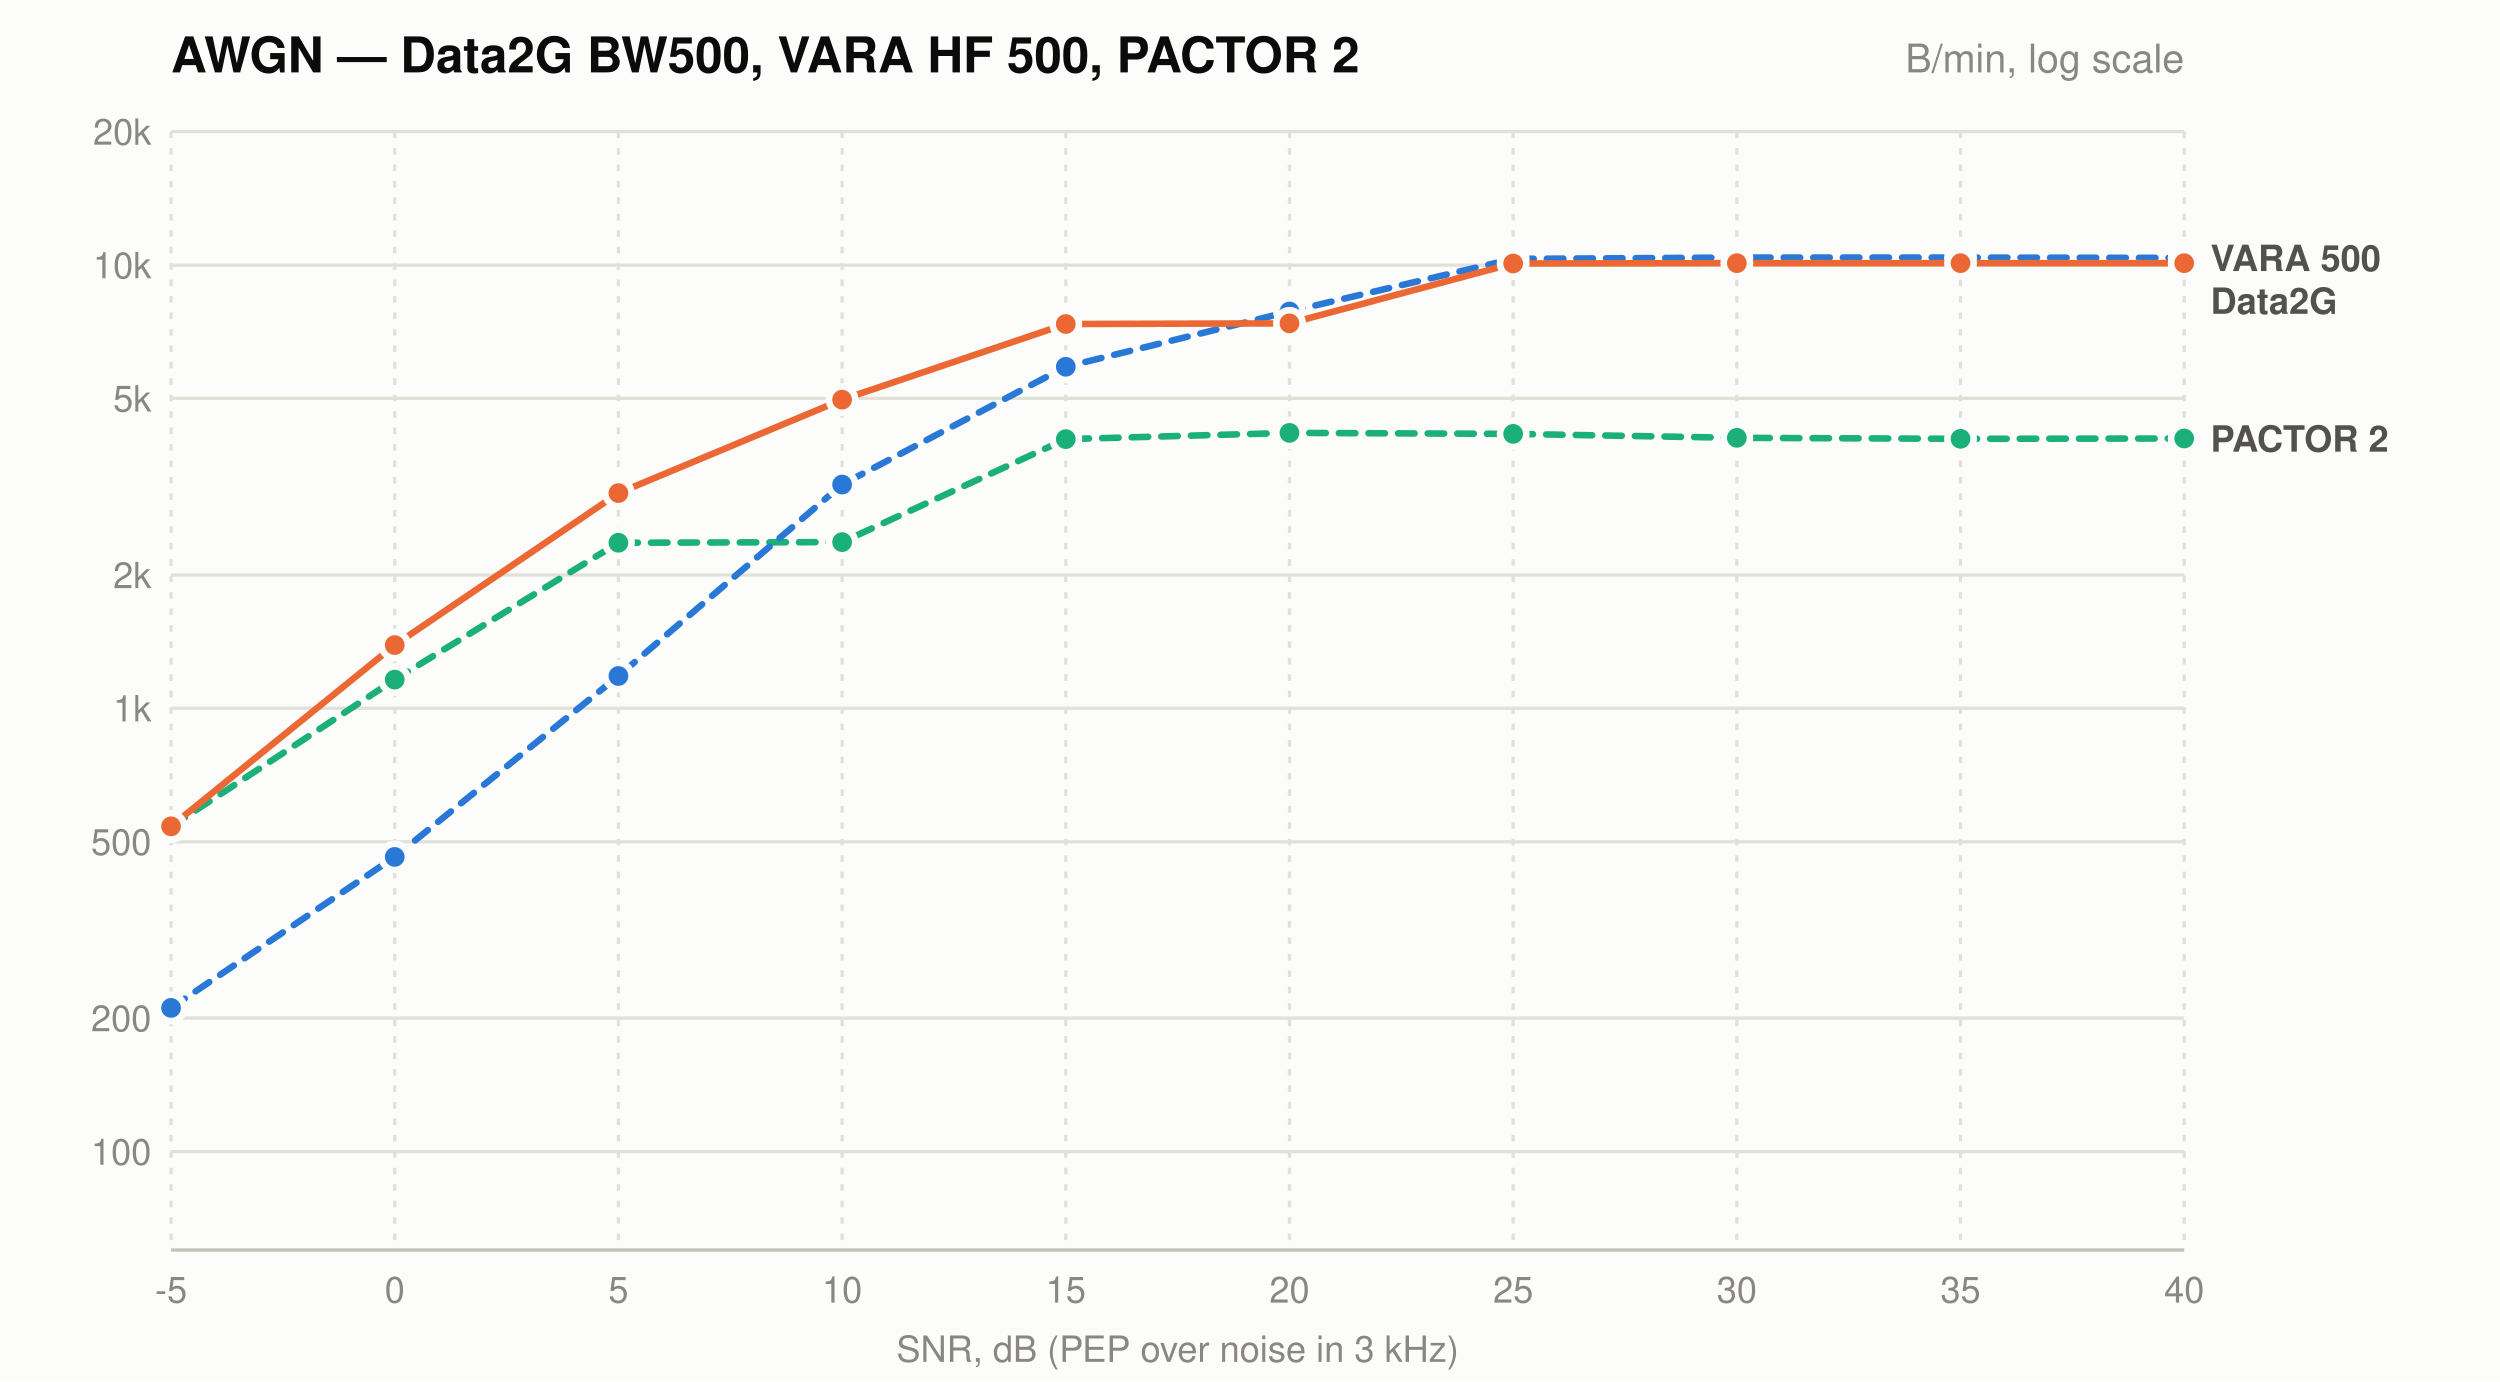
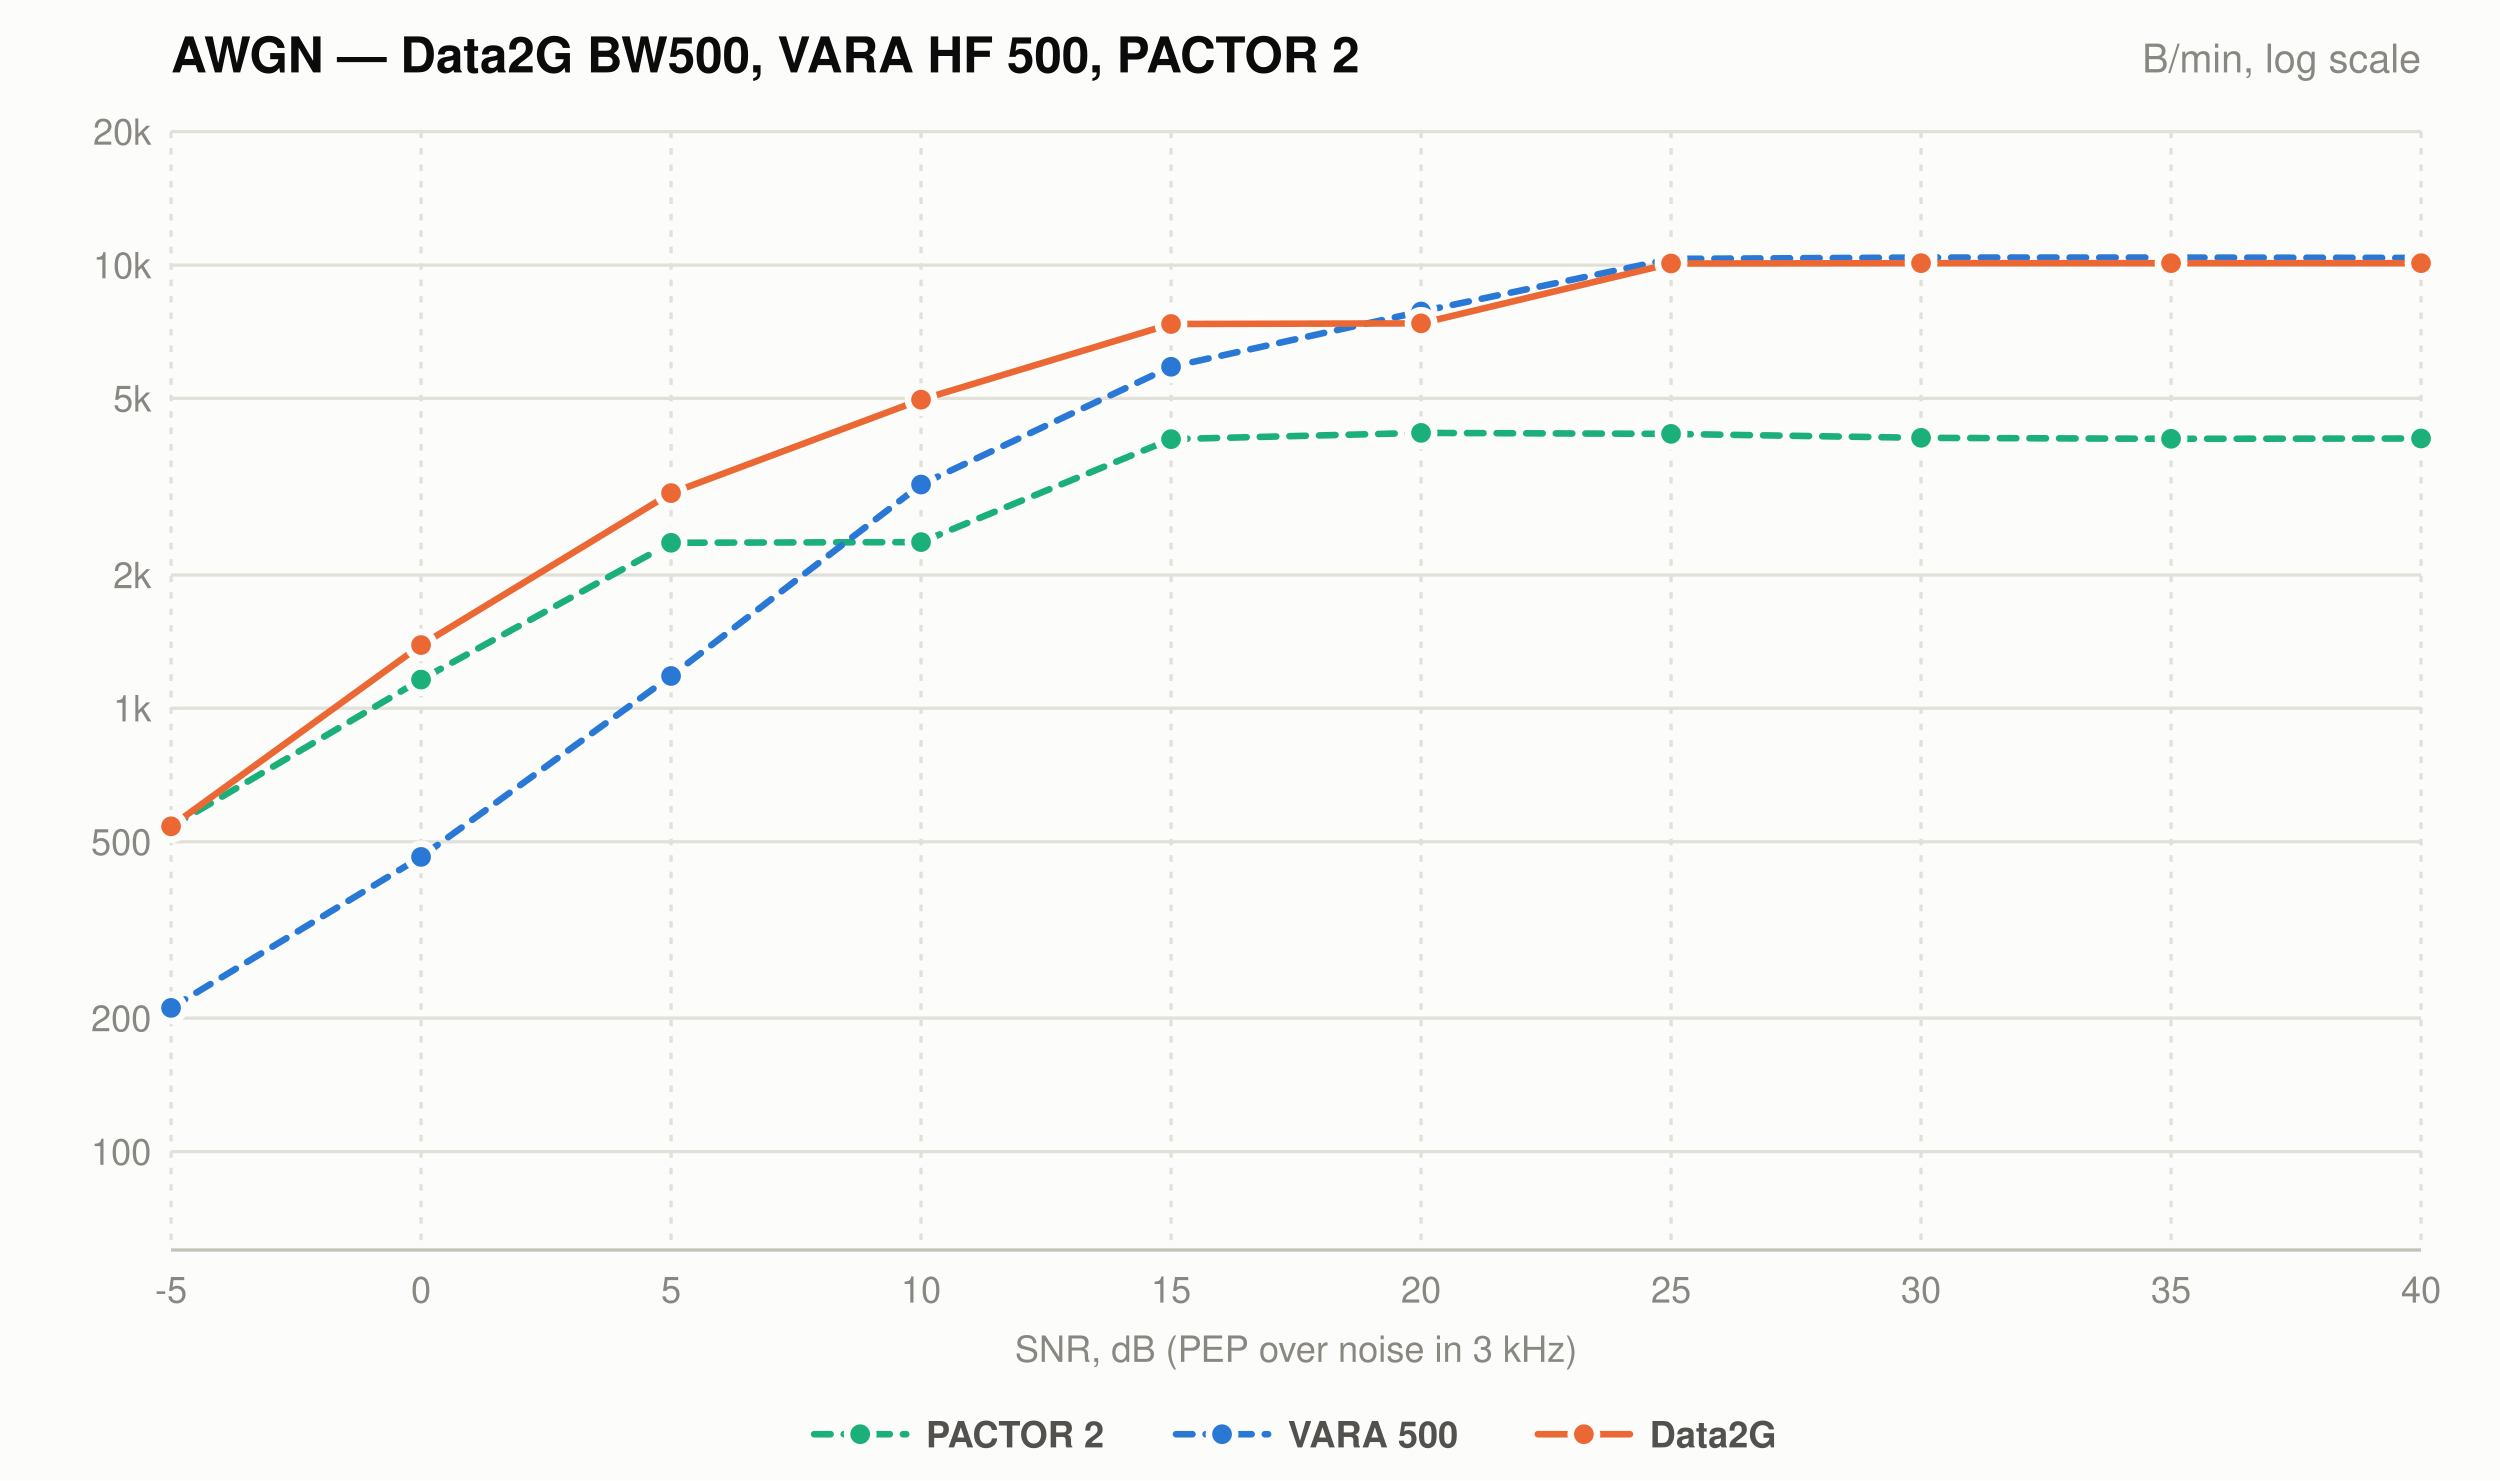
- <svg xmlns="http://www.w3.org/2000/svg" viewBox="0 0 760 420" width="760" height="420" font-family="-apple-system, BlinkMacSystemFont, 'Segoe UI', Helvetica, Arial, sans-serif">
-   <rect width="760" height="420" fill="#fcfcfb" />
+ <svg xmlns="http://www.w3.org/2000/svg" viewBox="0 0 760 450" width="760" height="450" font-family="-apple-system, BlinkMacSystemFont, 'Segoe UI', Helvetica, Arial, sans-serif">
+   <rect width="760" height="450" fill="#fcfcfb" />
  <text x="52" y="22" font-size="15" font-weight="600" fill="#0b0b0b">AWGN — Data2G BW500, VARA HF 500, PACTOR 2</text>
-   <text x="664" y="22" font-size="12" fill="#898781" text-anchor="end">B/min, log scale</text>
-   <line x1="52" x2="664" y1="350.1" y2="350.1" stroke="#e1e0d9" />
+   <text x="736" y="22" font-size="12" fill="#898781" text-anchor="end">B/min, log scale</text>
+   <line x1="52" x2="736" y1="350.1" y2="350.1" stroke="#e1e0d9" />
  <text x="46" y="354.1" font-size="11" fill="#898781" text-anchor="end">100</text>
-   <line x1="52" x2="664" y1="309.5" y2="309.5" stroke="#e1e0d9" />
+   <line x1="52" x2="736" y1="309.5" y2="309.5" stroke="#e1e0d9" />
  <text x="46" y="313.5" font-size="11" fill="#898781" text-anchor="end">200</text>
-   <line x1="52" x2="664" y1="255.9" y2="255.9" stroke="#e1e0d9" />
+   <line x1="52" x2="736" y1="255.9" y2="255.9" stroke="#e1e0d9" />
  <text x="46" y="259.9" font-size="11" fill="#898781" text-anchor="end">500</text>
-   <line x1="52" x2="664" y1="215.3" y2="215.3" stroke="#e1e0d9" />
+   <line x1="52" x2="736" y1="215.3" y2="215.3" stroke="#e1e0d9" />
  <text x="46" y="219.3" font-size="11" fill="#898781" text-anchor="end">1k</text>
-   <line x1="52" x2="664" y1="174.8" y2="174.8" stroke="#e1e0d9" />
+   <line x1="52" x2="736" y1="174.8" y2="174.8" stroke="#e1e0d9" />
  <text x="46" y="178.8" font-size="11" fill="#898781" text-anchor="end">2k</text>
-   <line x1="52" x2="664" y1="121.1" y2="121.1" stroke="#e1e0d9" />
+   <line x1="52" x2="736" y1="121.1" y2="121.1" stroke="#e1e0d9" />
  <text x="46" y="125.1" font-size="11" fill="#898781" text-anchor="end">5k</text>
-   <line x1="52" x2="664" y1="80.6" y2="80.6" stroke="#e1e0d9" />
+   <line x1="52" x2="736" y1="80.6" y2="80.6" stroke="#e1e0d9" />
  <text x="46" y="84.6" font-size="11" fill="#898781" text-anchor="end">10k</text>
-   <line x1="52" x2="664" y1="40.0" y2="40.0" stroke="#e1e0d9" />
+   <line x1="52" x2="736" y1="40.0" y2="40.0" stroke="#e1e0d9" />
  <text x="46" y="44.0" font-size="11" fill="#898781" text-anchor="end">20k</text>
  <line x1="52.0" x2="52.0" y1="40" y2="380" stroke="#e1e0d9" stroke-dasharray="2 3" />
  <text x="52.0" y="396" font-size="11" fill="#898781" text-anchor="middle">-5</text>
-   <line x1="120.0" x2="120.0" y1="40" y2="380" stroke="#e1e0d9" stroke-dasharray="2 3" />
-   <text x="120.0" y="396" font-size="11" fill="#898781" text-anchor="middle">0</text>
-   <line x1="188.0" x2="188.0" y1="40" y2="380" stroke="#e1e0d9" stroke-dasharray="2 3" />
-   <text x="188.0" y="396" font-size="11" fill="#898781" text-anchor="middle">5</text>
-   <line x1="256.0" x2="256.0" y1="40" y2="380" stroke="#e1e0d9" stroke-dasharray="2 3" />
-   <text x="256.0" y="396" font-size="11" fill="#898781" text-anchor="middle">10</text>
-   <line x1="324.0" x2="324.0" y1="40" y2="380" stroke="#e1e0d9" stroke-dasharray="2 3" />
-   <text x="324.0" y="396" font-size="11" fill="#898781" text-anchor="middle">15</text>
-   <line x1="392.0" x2="392.0" y1="40" y2="380" stroke="#e1e0d9" stroke-dasharray="2 3" />
-   <text x="392.0" y="396" font-size="11" fill="#898781" text-anchor="middle">20</text>
-   <line x1="460.0" x2="460.0" y1="40" y2="380" stroke="#e1e0d9" stroke-dasharray="2 3" />
-   <text x="460.0" y="396" font-size="11" fill="#898781" text-anchor="middle">25</text>
-   <line x1="528.0" x2="528.0" y1="40" y2="380" stroke="#e1e0d9" stroke-dasharray="2 3" />
-   <text x="528.0" y="396" font-size="11" fill="#898781" text-anchor="middle">30</text>
-   <line x1="596.0" x2="596.0" y1="40" y2="380" stroke="#e1e0d9" stroke-dasharray="2 3" />
-   <text x="596.0" y="396" font-size="11" fill="#898781" text-anchor="middle">35</text>
-   <line x1="664.0" x2="664.0" y1="40" y2="380" stroke="#e1e0d9" stroke-dasharray="2 3" />
-   <text x="664.0" y="396" font-size="11" fill="#898781" text-anchor="middle">40</text>
-   <line x1="52" x2="664" y1="380" y2="380" stroke="#c3c2b7" />
-   <text x="358.0" y="414" font-size="11" fill="#898781" text-anchor="middle">SNR, dB (PEP over noise in 3 kHz)</text>
-   <path d="M52.0,251.3L120.0,206.6L188.0,165.0L256.0,164.8L324.0,133.5L392.0,131.6L460.0,131.9L528.0,133.1L596.0,133.4L664.0,133.3" fill="none" stroke="#1baf7a" stroke-width="2" stroke-linejoin="round" stroke-linecap="round" stroke-dasharray="5 4" />
+   <line x1="128.0" x2="128.0" y1="40" y2="380" stroke="#e1e0d9" stroke-dasharray="2 3" />
+   <text x="128.0" y="396" font-size="11" fill="#898781" text-anchor="middle">0</text>
+   <line x1="204.0" x2="204.0" y1="40" y2="380" stroke="#e1e0d9" stroke-dasharray="2 3" />
+   <text x="204.0" y="396" font-size="11" fill="#898781" text-anchor="middle">5</text>
+   <line x1="280.0" x2="280.0" y1="40" y2="380" stroke="#e1e0d9" stroke-dasharray="2 3" />
+   <text x="280.0" y="396" font-size="11" fill="#898781" text-anchor="middle">10</text>
+   <line x1="356.0" x2="356.0" y1="40" y2="380" stroke="#e1e0d9" stroke-dasharray="2 3" />
+   <text x="356.0" y="396" font-size="11" fill="#898781" text-anchor="middle">15</text>
+   <line x1="432.0" x2="432.0" y1="40" y2="380" stroke="#e1e0d9" stroke-dasharray="2 3" />
+   <text x="432.0" y="396" font-size="11" fill="#898781" text-anchor="middle">20</text>
+   <line x1="508.0" x2="508.0" y1="40" y2="380" stroke="#e1e0d9" stroke-dasharray="2 3" />
+   <text x="508.0" y="396" font-size="11" fill="#898781" text-anchor="middle">25</text>
+   <line x1="584.0" x2="584.0" y1="40" y2="380" stroke="#e1e0d9" stroke-dasharray="2 3" />
+   <text x="584.0" y="396" font-size="11" fill="#898781" text-anchor="middle">30</text>
+   <line x1="660.0" x2="660.0" y1="40" y2="380" stroke="#e1e0d9" stroke-dasharray="2 3" />
+   <text x="660.0" y="396" font-size="11" fill="#898781" text-anchor="middle">35</text>
+   <line x1="736.0" x2="736.0" y1="40" y2="380" stroke="#e1e0d9" stroke-dasharray="2 3" />
+   <text x="736.0" y="396" font-size="11" fill="#898781" text-anchor="middle">40</text>
+   <line x1="52" x2="736" y1="380" y2="380" stroke="#c3c2b7" />
+   <text x="394.0" y="414" font-size="11" fill="#898781" text-anchor="middle">SNR, dB (PEP over noise in 3 kHz)</text>
+   <path d="M52.0,251.3L128.0,206.6L204.0,165.0L280.0,164.8L356.0,133.5L432.0,131.6L508.0,131.9L584.0,133.1L660.0,133.4L736.0,133.3" fill="none" stroke="#1baf7a" stroke-width="2" stroke-linejoin="round" stroke-linecap="round" stroke-dasharray="5 4" />
  <circle cx="52.0" cy="251.3" r="4" fill="#1baf7a" stroke="#fcfcfb" stroke-width="2" />
-   <circle cx="120.0" cy="206.6" r="4" fill="#1baf7a" stroke="#fcfcfb" stroke-width="2" />
-   <circle cx="188.0" cy="165.0" r="4" fill="#1baf7a" stroke="#fcfcfb" stroke-width="2" />
-   <circle cx="256.0" cy="164.8" r="4" fill="#1baf7a" stroke="#fcfcfb" stroke-width="2" />
-   <circle cx="324.0" cy="133.5" r="4" fill="#1baf7a" stroke="#fcfcfb" stroke-width="2" />
-   <circle cx="392.0" cy="131.6" r="4" fill="#1baf7a" stroke="#fcfcfb" stroke-width="2" />
-   <circle cx="460.0" cy="131.9" r="4" fill="#1baf7a" stroke="#fcfcfb" stroke-width="2" />
-   <circle cx="528.0" cy="133.1" r="4" fill="#1baf7a" stroke="#fcfcfb" stroke-width="2" />
-   <circle cx="596.0" cy="133.4" r="4" fill="#1baf7a" stroke="#fcfcfb" stroke-width="2" />
-   <circle cx="664.0" cy="133.3" r="4" fill="#1baf7a" stroke="#fcfcfb" stroke-width="2" />
-   <path d="M52.0,306.4L120.0,260.5L188.0,205.5L256.0,147.3L324.0,111.5L392.0,94.7L460.0,78.7L528.0,78.3L596.0,78.3L664.0,78.4" fill="none" stroke="#2a78d6" stroke-width="2" stroke-linejoin="round" stroke-linecap="round" stroke-dasharray="5 4" />
+   <circle cx="128.0" cy="206.6" r="4" fill="#1baf7a" stroke="#fcfcfb" stroke-width="2" />
+   <circle cx="204.0" cy="165.0" r="4" fill="#1baf7a" stroke="#fcfcfb" stroke-width="2" />
+   <circle cx="280.0" cy="164.8" r="4" fill="#1baf7a" stroke="#fcfcfb" stroke-width="2" />
+   <circle cx="356.0" cy="133.5" r="4" fill="#1baf7a" stroke="#fcfcfb" stroke-width="2" />
+   <circle cx="432.0" cy="131.6" r="4" fill="#1baf7a" stroke="#fcfcfb" stroke-width="2" />
+   <circle cx="508.0" cy="131.9" r="4" fill="#1baf7a" stroke="#fcfcfb" stroke-width="2" />
+   <circle cx="584.0" cy="133.1" r="4" fill="#1baf7a" stroke="#fcfcfb" stroke-width="2" />
+   <circle cx="660.0" cy="133.4" r="4" fill="#1baf7a" stroke="#fcfcfb" stroke-width="2" />
+   <circle cx="736.0" cy="133.3" r="4" fill="#1baf7a" stroke="#fcfcfb" stroke-width="2" />
+   <path d="M52.0,306.4L128.0,260.5L204.0,205.5L280.0,147.3L356.0,111.5L432.0,94.7L508.0,78.7L584.0,78.3L660.0,78.3L736.0,78.4" fill="none" stroke="#2a78d6" stroke-width="2" stroke-linejoin="round" stroke-linecap="round" stroke-dasharray="5 4" />
  <circle cx="52.0" cy="306.4" r="4" fill="#2a78d6" stroke="#fcfcfb" stroke-width="2" />
-   <circle cx="120.0" cy="260.5" r="4" fill="#2a78d6" stroke="#fcfcfb" stroke-width="2" />
-   <circle cx="188.0" cy="205.5" r="4" fill="#2a78d6" stroke="#fcfcfb" stroke-width="2" />
-   <circle cx="256.0" cy="147.3" r="4" fill="#2a78d6" stroke="#fcfcfb" stroke-width="2" />
-   <circle cx="324.0" cy="111.5" r="4" fill="#2a78d6" stroke="#fcfcfb" stroke-width="2" />
-   <circle cx="392.0" cy="94.7" r="4" fill="#2a78d6" stroke="#fcfcfb" stroke-width="2" />
-   <circle cx="460.0" cy="78.7" r="4" fill="#2a78d6" stroke="#fcfcfb" stroke-width="2" />
-   <circle cx="528.0" cy="78.3" r="4" fill="#2a78d6" stroke="#fcfcfb" stroke-width="2" />
-   <circle cx="596.0" cy="78.3" r="4" fill="#2a78d6" stroke="#fcfcfb" stroke-width="2" />
-   <circle cx="664.0" cy="78.4" r="4" fill="#2a78d6" stroke="#fcfcfb" stroke-width="2" />
-   <path d="M52.0,251.2L120.0,196.1L188.0,149.9L256.0,121.5L324.0,98.5L392.0,98.3L460.0,80.1L528.0,80.0L596.0,80.0L664.0,80.0" fill="none" stroke="#eb6834" stroke-width="2" stroke-linejoin="round" stroke-linecap="round" />
+   <circle cx="128.0" cy="260.5" r="4" fill="#2a78d6" stroke="#fcfcfb" stroke-width="2" />
+   <circle cx="204.0" cy="205.5" r="4" fill="#2a78d6" stroke="#fcfcfb" stroke-width="2" />
+   <circle cx="280.0" cy="147.3" r="4" fill="#2a78d6" stroke="#fcfcfb" stroke-width="2" />
+   <circle cx="356.0" cy="111.5" r="4" fill="#2a78d6" stroke="#fcfcfb" stroke-width="2" />
+   <circle cx="432.0" cy="94.7" r="4" fill="#2a78d6" stroke="#fcfcfb" stroke-width="2" />
+   <circle cx="508.0" cy="78.7" r="4" fill="#2a78d6" stroke="#fcfcfb" stroke-width="2" />
+   <circle cx="584.0" cy="78.3" r="4" fill="#2a78d6" stroke="#fcfcfb" stroke-width="2" />
+   <circle cx="660.0" cy="78.3" r="4" fill="#2a78d6" stroke="#fcfcfb" stroke-width="2" />
+   <circle cx="736.0" cy="78.4" r="4" fill="#2a78d6" stroke="#fcfcfb" stroke-width="2" />
+   <path d="M52.0,251.2L128.0,196.1L204.0,149.9L280.0,121.5L356.0,98.5L432.0,98.3L508.0,80.1L584.0,80.0L660.0,80.0L736.0,80.0" fill="none" stroke="#eb6834" stroke-width="2" stroke-linejoin="round" stroke-linecap="round" />
  <circle cx="52.0" cy="251.2" r="4" fill="#eb6834" stroke="#fcfcfb" stroke-width="2" />
-   <circle cx="120.0" cy="196.1" r="4" fill="#eb6834" stroke="#fcfcfb" stroke-width="2" />
-   <circle cx="188.0" cy="149.9" r="4" fill="#eb6834" stroke="#fcfcfb" stroke-width="2" />
-   <circle cx="256.0" cy="121.5" r="4" fill="#eb6834" stroke="#fcfcfb" stroke-width="2" />
-   <circle cx="324.0" cy="98.5" r="4" fill="#eb6834" stroke="#fcfcfb" stroke-width="2" />
-   <circle cx="392.0" cy="98.3" r="4" fill="#eb6834" stroke="#fcfcfb" stroke-width="2" />
-   <circle cx="460.0" cy="80.1" r="4" fill="#eb6834" stroke="#fcfcfb" stroke-width="2" />
-   <circle cx="528.0" cy="80.0" r="4" fill="#eb6834" stroke="#fcfcfb" stroke-width="2" />
-   <circle cx="596.0" cy="80.0" r="4" fill="#eb6834" stroke="#fcfcfb" stroke-width="2" />
-   <circle cx="664.0" cy="80.0" r="4" fill="#eb6834" stroke="#fcfcfb" stroke-width="2" />
-   <text x="672.0" y="82.4" font-size="11" font-weight="600" fill="#52514e">VARA 500</text>
-   <text x="672.0" y="95.4" font-size="11" font-weight="600" fill="#52514e">Data2G</text>
-   <text x="672.0" y="137.3" font-size="11" font-weight="600" fill="#52514e">PACTOR 2</text>
+   <circle cx="128.0" cy="196.1" r="4" fill="#eb6834" stroke="#fcfcfb" stroke-width="2" />
+   <circle cx="204.0" cy="149.9" r="4" fill="#eb6834" stroke="#fcfcfb" stroke-width="2" />
+   <circle cx="280.0" cy="121.5" r="4" fill="#eb6834" stroke="#fcfcfb" stroke-width="2" />
+   <circle cx="356.0" cy="98.5" r="4" fill="#eb6834" stroke="#fcfcfb" stroke-width="2" />
+   <circle cx="432.0" cy="98.3" r="4" fill="#eb6834" stroke="#fcfcfb" stroke-width="2" />
+   <circle cx="508.0" cy="80.1" r="4" fill="#eb6834" stroke="#fcfcfb" stroke-width="2" />
+   <circle cx="584.0" cy="80.0" r="4" fill="#eb6834" stroke="#fcfcfb" stroke-width="2" />
+   <circle cx="660.0" cy="80.0" r="4" fill="#eb6834" stroke="#fcfcfb" stroke-width="2" />
+   <circle cx="736.0" cy="80.0" r="4" fill="#eb6834" stroke="#fcfcfb" stroke-width="2" />
+   <line x1="247.5" x2="275.5" y1="436" y2="436" stroke="#1baf7a" stroke-width="2" stroke-linecap="round" stroke-dasharray="5 4" />
+   <circle cx="261.5" cy="436" r="4" fill="#1baf7a" stroke="#fcfcfb" stroke-width="2" />
+   <text x="281.5" y="440" font-size="11" font-weight="600" fill="#52514e">PACTOR 2</text>
+   <line x1="357.5" x2="385.5" y1="436" y2="436" stroke="#2a78d6" stroke-width="2" stroke-linecap="round" stroke-dasharray="5 4" />
+   <circle cx="371.5" cy="436" r="4" fill="#2a78d6" stroke="#fcfcfb" stroke-width="2" />
+   <text x="391.5" y="440" font-size="11" font-weight="600" fill="#52514e">VARA 500</text>
+   <line x1="467.5" x2="495.5" y1="436" y2="436" stroke="#eb6834" stroke-width="2" stroke-linecap="round" />
+   <circle cx="481.5" cy="436" r="4" fill="#eb6834" stroke="#fcfcfb" stroke-width="2" />
+   <text x="501.5" y="440" font-size="11" font-weight="600" fill="#52514e">Data2G</text>
</svg>
